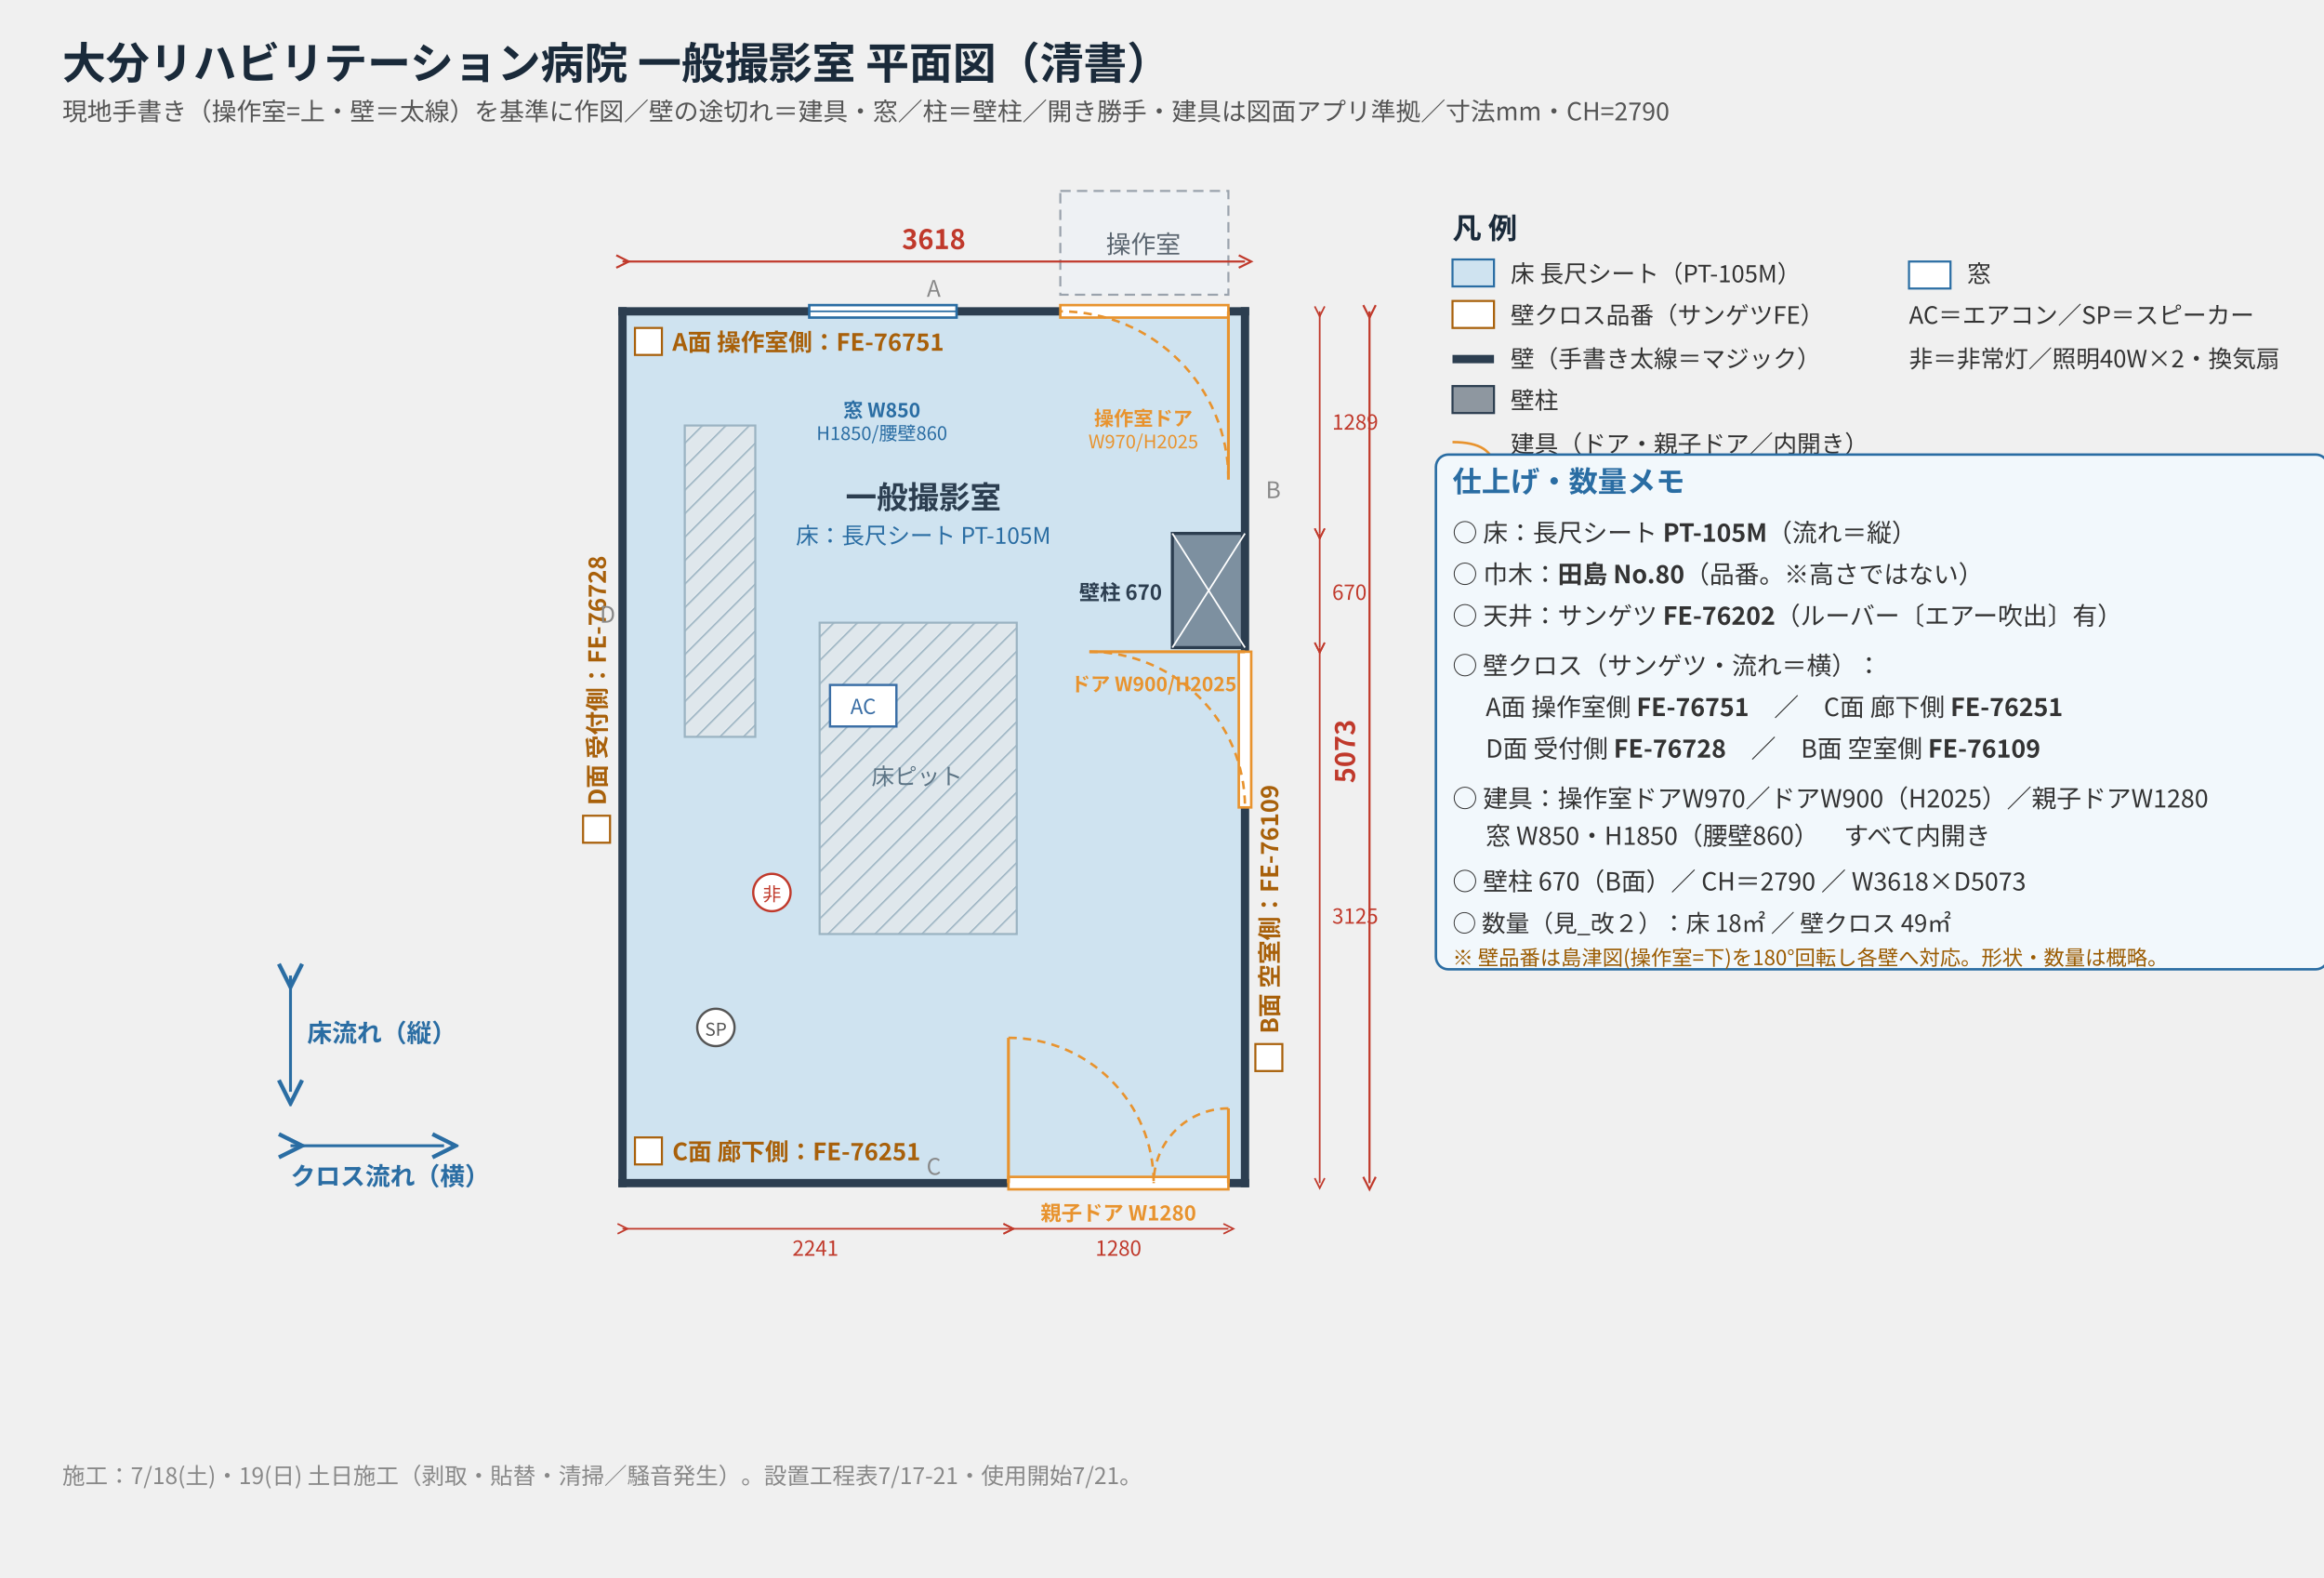
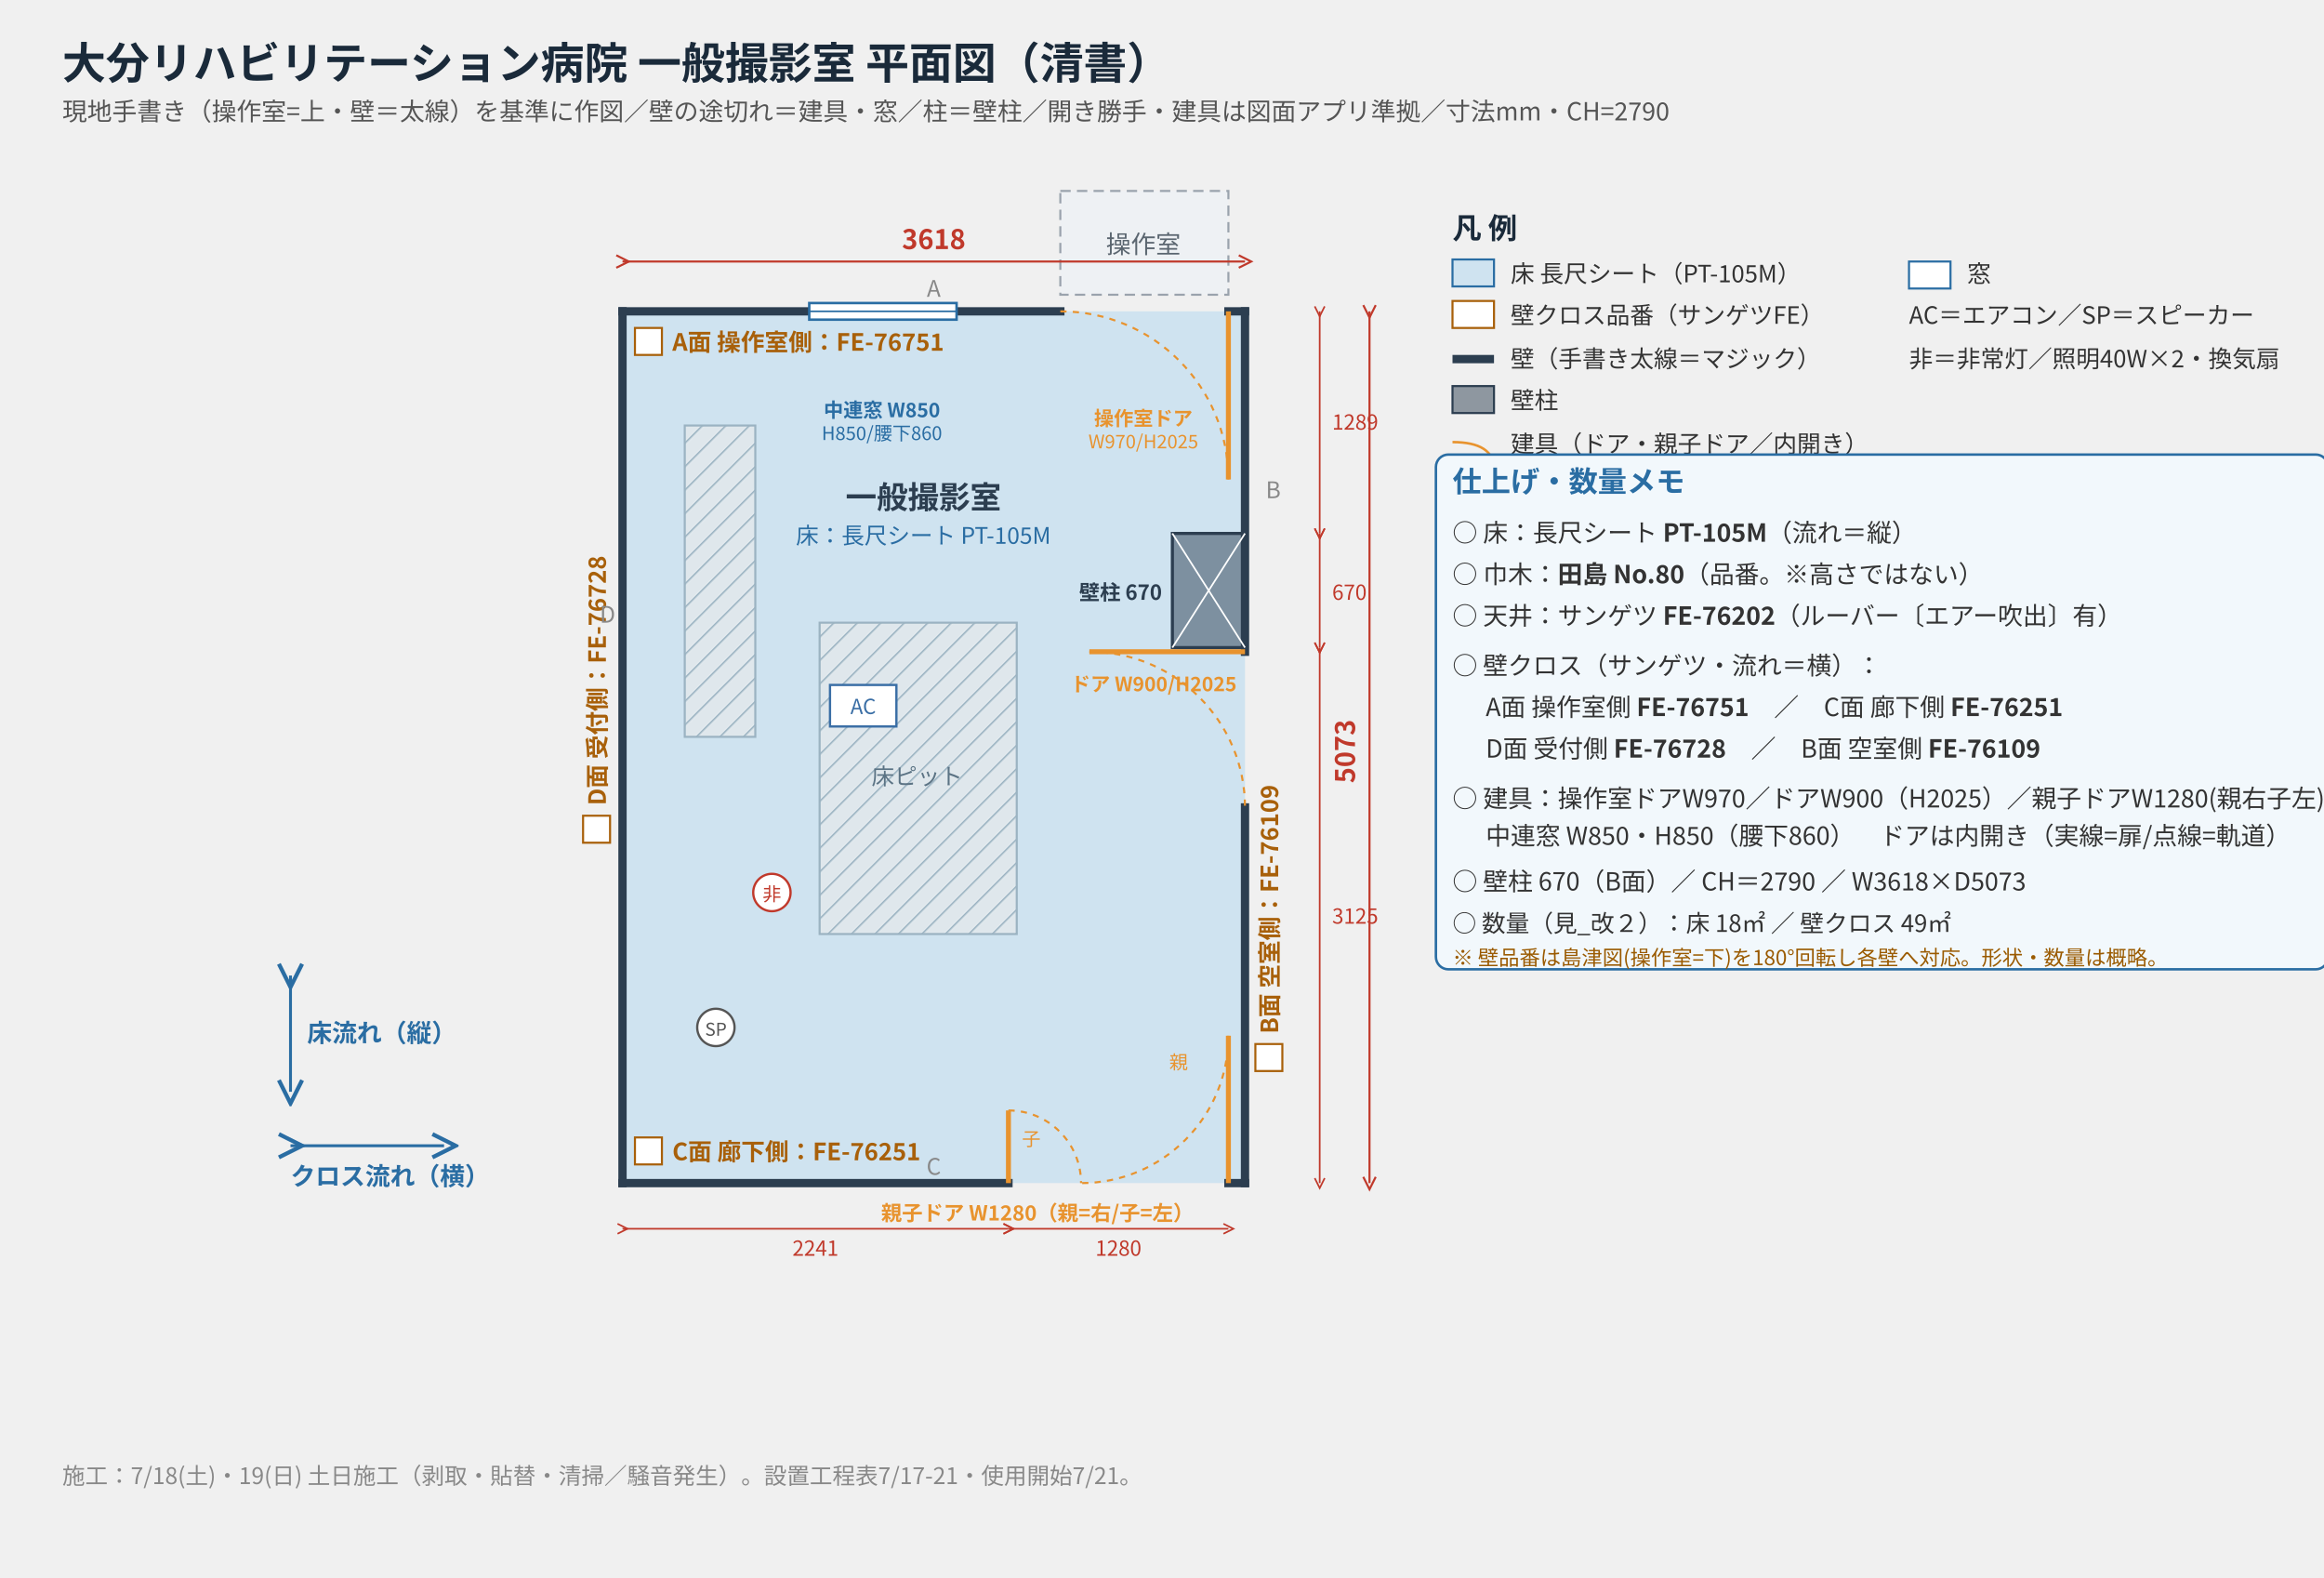
<svg xmlns="http://www.w3.org/2000/svg" viewBox="0 0 1120 760" font-family="'Noto Sans CJK JP','Noto Sans JP','IPAGothic','Yu Gothic','Hiragino Kaku Gothic ProN','Meiryo',sans-serif">
  <defs>
    <marker id="dim" markerWidth="10" markerHeight="10" refX="5" refY="5" orient="auto">
      <path d="M2,2 L8,5 L2,8" fill="none" stroke="#c0392b" stroke-width="1" />
    </marker>
    <marker id="ar" markerWidth="10" markerHeight="10" refX="5" refY="5" orient="auto">
      <path d="M1,1 L9,5 L1,9" fill="none" stroke="#2a6da3" stroke-width="1.4" />
    </marker>
    <pattern id="pit" width="8" height="8" patternUnits="userSpaceOnUse" patternTransform="rotate(45)">
      <rect width="8" height="8" fill="#dfe7ec" />
      <line x1="0" y1="0" x2="0" y2="8" stroke="#9bb3c2" stroke-width="1.4" />
    </pattern>
  </defs>
  <text x="30" y="38" font-size="21" font-weight="bold" fill="#1a2a3a">大分リハビリテーション病院 一般撮影室 平面図（清書）</text>
  <text x="30" y="58" font-size="12" fill="#555">現地手書き（操作室=上・壁＝太線）を基準に作図／壁の途切れ＝建具・窓／柱＝壁柱／開き勝手・建具は図面アプリ準拠／寸法mm・CH=2790</text>
  <rect x="511" y="92" width="81" height="50" fill="#eef1f4" stroke="#9aa3ad" stroke-width="1" stroke-dasharray="5 3" />
  <text x="551" y="122" font-size="12" fill="#5b6670" text-anchor="middle">操作室</text>
  <rect x="300" y="150" width="300" height="420" fill="#cfe3f0" />
  <g stroke="#2c3e50" stroke-width="4" fill="none" stroke-linecap="square">
    <line x1="300" y1="150" x2="390" y2="150" />
    <line x1="461" y1="150" x2="511" y2="150" />
    <line x1="592" y1="150" x2="600" y2="150" />
    <line x1="600" y1="150" x2="600" y2="314" />
    <line x1="600" y1="389" x2="600" y2="570" />
    <line x1="300" y1="570" x2="486" y2="570" />
    <line x1="592" y1="570" x2="600" y2="570" />
    <line x1="300" y1="150" x2="300" y2="570" />
  </g>
  <g>
    <rect x="565" y="257" width="35" height="55" fill="rgba(44,62,80,0.5)" stroke="#2c3e50" stroke-width="1.5" />
    <line x1="565" y1="257" x2="600" y2="312" stroke="#fff" stroke-width="0.8" />
    <line x1="600" y1="257" x2="565" y2="312" stroke="#fff" stroke-width="0.8" />
    <text x="560" y="289" font-size="10" fill="#2c3e50" text-anchor="end" font-weight="bold">壁柱 670</text>
  </g>
  <g>
-     <rect x="390" y="147" width="71" height="6" fill="#fff" stroke="#2a6da3" stroke-width="1.2" />
+     <rect x="390" y="146" width="71" height="8" fill="#fff" stroke="#2a6da3" stroke-width="1.2" />
    <line x1="390" y1="150" x2="461" y2="150" stroke="#2a6da3" stroke-width="0.8" />
-     <text x="425" y="201" font-size="9.5" fill="#2a6da3" text-anchor="middle" font-weight="bold">窓 W850</text>
-     <text x="425" y="212" font-size="9" fill="#2a6da3" text-anchor="middle">H1850/腰壁860</text>
+     <text x="425" y="201" font-size="9.5" fill="#2a6da3" text-anchor="middle" font-weight="bold">中連窓 W850</text>
+     <text x="425" y="212" font-size="9" fill="#2a6da3" text-anchor="middle">H850/腰下860</text>
  </g>
  <g stroke="#e8932e" fill="none">
-     <rect x="511" y="147" width="81" height="6" fill="#fff" stroke="#e8932e" stroke-width="1.2" />
-     <line x1="592" y1="150" x2="592" y2="231" stroke-width="1.4" />
-     <path d="M592,231 A81,81 0 0,0 511,150" stroke-width="1.2" stroke-dasharray="4 3" />
+     <line x1="592" y1="150" x2="592" y2="231" stroke-width="2.4" />
+     <path d="M511,150 A81,81 0 0,1 592,231" stroke-width="1" stroke-dasharray="3 3" />
  </g>
  <text x="551" y="205" font-size="9.5" fill="#e8932e" text-anchor="middle" font-weight="bold">操作室ドア</text>
  <text x="551" y="216" font-size="9" fill="#e8932e" text-anchor="middle">W970/H2025</text>
  <g stroke="#e8932e" fill="none">
-     <rect x="597" y="314" width="6" height="75" fill="#fff" stroke="#e8932e" stroke-width="1.2" />
-     <line x1="600" y1="314" x2="525" y2="314" stroke-width="1.4" />
-     <path d="M525,314 A75,75 0 0,1 600,389" stroke-width="1.2" stroke-dasharray="4 3" />
+     <line x1="600" y1="314" x2="525" y2="314" stroke-width="2.4" />
+     <path d="M525,314 A75,75 0 0,1 600,389" stroke-width="1" stroke-dasharray="3 3" />
  </g>
  <text x="556" y="333" font-size="9.5" fill="#e8932e" text-anchor="middle" font-weight="bold">ドア W900/H2025</text>
  <g stroke="#e8932e" fill="none">
-     <rect x="486" y="567" width="106" height="6" fill="#fff" stroke="#e8932e" stroke-width="1.2" />
-     <line x1="486" y1="570" x2="486" y2="500" stroke-width="1.4" />
-     <path d="M486,500 A70,70 0 0,1 556,570" stroke-width="1.2" stroke-dasharray="4 3" />
-     <line x1="592" y1="570" x2="592" y2="534" stroke-width="1.4" />
-     <path d="M592,534 A36,36 0 0,0 556,570" stroke-width="1.2" stroke-dasharray="4 3" />
+     <line x1="592" y1="570" x2="592" y2="499" stroke-width="2.4" />
+     <path d="M592,499 A71,71 0 0,1 521,570" stroke-width="1" stroke-dasharray="3 3" />
+     <line x1="486" y1="570" x2="486" y2="535" stroke-width="2.4" />
+     <path d="M486,535 A35,35 0 0,1 521,570" stroke-width="1" stroke-dasharray="3 3" />
  </g>
-   <text x="539" y="588" font-size="10" fill="#e8932e" text-anchor="middle" font-weight="bold">親子ドア W1280</text>
+   <text x="568" y="515" font-size="9" fill="#e8932e" text-anchor="middle">親</text>
+   <text x="497" y="552" font-size="9" fill="#e8932e" text-anchor="middle">子</text>
+   <text x="500" y="588" font-size="10" fill="#e8932e" text-anchor="middle" font-weight="bold">親子ドア W1280（親=右/子=左）</text>
  <rect x="395" y="300" width="95" height="150" fill="url(#pit)" stroke="#9bb3c2" stroke-width="1" />
  <text x="442" y="378" font-size="11" fill="#5b7384" text-anchor="middle">床ピット</text>
  <rect x="330" y="205" width="34" height="150" fill="url(#pit)" stroke="#9bb3c2" stroke-width="1" />
  <rect x="400" y="330" width="32" height="20" fill="#fff" stroke="#3a6ea5" stroke-width="1.1" />
  <text x="416" y="344" font-size="10" fill="#3a6ea5" text-anchor="middle">AC</text>
  <circle cx="372" cy="430" r="9" fill="#fff" stroke="#c0392b" stroke-width="1.1" />
  <text x="372" y="434" font-size="9" fill="#c0392b" text-anchor="middle">非</text>
  <circle cx="345" cy="495" r="9" fill="#fff" stroke="#555" stroke-width="1.1" />
  <text x="345" y="499" font-size="8.5" fill="#555" text-anchor="middle">SP</text>
  <rect x="306" y="158" width="13" height="13" fill="#fff" stroke="#a8600a" />
  <text x="324" y="169" font-size="11.5" fill="#a8600a" font-weight="bold">A面 操作室側：FE-76751</text>
  <rect x="306" y="548" width="13" height="13" fill="#fff" stroke="#a8600a" />
  <text x="324" y="559" font-size="11.5" fill="#a8600a" font-weight="bold">C面 廊下側：FE-76251</text>
  <g transform="rotate(-90 288 360)">
    <rect x="242" y="353" width="13" height="13" fill="#fff" stroke="#a8600a" />
    <text x="260" y="364" font-size="11.5" fill="#a8600a" font-weight="bold">D面 受付側：FE-76728</text>
  </g>
  <g transform="rotate(-90 612 470)">
    <rect x="566" y="463" width="13" height="13" fill="#fff" stroke="#a8600a" />
    <text x="584" y="474" font-size="11.5" fill="#a8600a" font-weight="bold">B面 空室側：FE-76109</text>
  </g>
  <text x="445" y="245" font-size="15" fill="#2c3e50" text-anchor="middle" font-weight="bold">一般撮影室</text>
  <text x="445" y="262" font-size="11" fill="#2a6da3" text-anchor="middle">床：長尺シート PT-105M</text>
  <line x1="300" y1="126" x2="600" y2="126" stroke="#c0392b" stroke-width="1" marker-start="url(#dim)" marker-end="url(#dim)" />
  <text x="450" y="120" font-size="13" fill="#c0392b" text-anchor="middle" font-weight="bold">3618</text>
  <line x1="660" y1="150" x2="660" y2="570" stroke="#c0392b" stroke-width="1" marker-start="url(#dim)" marker-end="url(#dim)" />
  <text x="653" y="362" font-size="13" fill="#c0392b" text-anchor="middle" font-weight="bold" transform="rotate(-90 653 362)">5073</text>
  <line x1="636" y1="150" x2="636" y2="257" stroke="#c0392b" stroke-width="0.8" marker-start="url(#dim)" marker-end="url(#dim)" />
  <text x="642" y="207" font-size="10" fill="#c0392b">1289</text>
  <line x1="636" y1="257" x2="636" y2="312" stroke="#c0392b" stroke-width="0.8" marker-start="url(#dim)" marker-end="url(#dim)" />
  <text x="642" y="289" font-size="10" fill="#c0392b">670</text>
  <line x1="636" y1="312" x2="636" y2="570" stroke="#c0392b" stroke-width="0.8" marker-start="url(#dim)" marker-end="url(#dim)" />
  <text x="642" y="445" font-size="10" fill="#c0392b">3125</text>
  <line x1="300" y1="592" x2="486" y2="592" stroke="#c0392b" stroke-width="0.8" marker-start="url(#dim)" marker-end="url(#dim)" />
  <text x="393" y="605" font-size="10" fill="#c0392b" text-anchor="middle">2241</text>
  <line x1="486" y1="592" x2="592" y2="592" stroke="#c0392b" stroke-width="0.8" marker-start="url(#dim)" marker-end="url(#dim)" />
  <text x="539" y="605" font-size="10" fill="#c0392b" text-anchor="middle">1280</text>
  <text x="450" y="143" font-size="11" fill="#888" text-anchor="middle">A</text>
  <text x="610" y="240" font-size="11" fill="#888">B</text>
  <text x="450" y="566" font-size="11" fill="#888" text-anchor="middle">C</text>
  <text x="289" y="300" font-size="11" fill="#888">D</text>
  <g transform="translate(140,470)">
    <line x1="0" y1="0" x2="0" y2="56" stroke="#2a6da3" stroke-width="1.4" marker-start="url(#ar)" marker-end="url(#ar)" />
    <text x="8" y="32" font-size="12" fill="#2a6da3" font-weight="bold">床流れ（縦）</text>
    <line x1="0" y1="82" x2="74" y2="82" stroke="#2a6da3" stroke-width="1.4" marker-start="url(#ar)" marker-end="url(#ar)" />
    <text x="0" y="101" font-size="12" fill="#2a6da3" font-weight="bold">クロス流れ（横）</text>
  </g>
  <g transform="translate(700,115)">
    <text x="0" y="0" font-size="14" font-weight="bold" fill="#1a2a3a">凡 例</text>
    <rect x="0" y="10" width="20" height="13" fill="#cfe3f0" stroke="#2a6da3" />
    <text x="28" y="21" font-size="11.5" fill="#333">床 長尺シート（PT-105M）</text>
    <rect x="0" y="30" width="20" height="13" fill="#fff" stroke="#a8600a" />
    <text x="28" y="41" font-size="11.5" fill="#333">壁クロス品番（サンゲツFE）</text>
    <line x1="0" y1="58" x2="20" y2="58" stroke="#2c3e50" stroke-width="4" />
    <text x="28" y="62" font-size="11.5" fill="#333">壁（手書き太線＝マジック）</text>
    <rect x="0" y="71" width="20" height="13" fill="rgba(44,62,80,0.5)" stroke="#2c3e50" />
    <text x="28" y="82" font-size="11.5" fill="#333">壁柱</text>
    <path d="M0,98 q20,0 20,13" fill="none" stroke="#e8932e" stroke-width="1.2" />
    <text x="28" y="103" font-size="11.5" fill="#333">建具（ドア・親子ドア／内開き）</text>
    <rect x="220" y="11" width="20" height="13" fill="#fff" stroke="#2a6da3" />
    <text x="248" y="21" font-size="11.5" fill="#333">窓</text>
    <text x="220" y="41" font-size="11.5" fill="#333">AC＝エアコン／SP＝スピーカー</text>
    <text x="220" y="62" font-size="11.5" fill="#333">非＝非常灯／照明40W×2・換気扇</text>
  </g>
  <g transform="translate(700,235)">
    <rect x="-8" y="-16" width="430" height="248" fill="#f2f8fc" stroke="#2a6da3" stroke-width="1.2" rx="6" />
    <text x="0" y="2" font-size="14" font-weight="bold" fill="#2a6da3">仕上げ・数量メモ</text>
    <text x="0" y="26" font-size="12" fill="#333">○ 床：長尺シート <tspan font-weight="bold">PT-105M</tspan>（流れ＝縦）</text>
    <text x="0" y="46" font-size="12" fill="#333">○ 巾木：<tspan font-weight="bold">田島 No.80</tspan>（品番。※高さではない）</text>
    <text x="0" y="66" font-size="12" fill="#333">○ 天井：サンゲツ <tspan font-weight="bold">FE-76202</tspan>（ルーバー〔エアー吹出〕有）</text>
    <text x="0" y="90" font-size="12" fill="#333">○ 壁クロス（サンゲツ・流れ＝横）：</text>
    <text x="16" y="110" font-size="12" fill="#333">A面 操作室側 <tspan font-weight="bold">FE-76751</tspan>　／　C面 廊下側 <tspan font-weight="bold">FE-76251</tspan>
    </text>
    <text x="16" y="130" font-size="12" fill="#333">D面 受付側 <tspan font-weight="bold">FE-76728</tspan>　／　B面 空室側 <tspan font-weight="bold">FE-76109</tspan>
    </text>
-     <text x="0" y="154" font-size="12" fill="#333">○ 建具：操作室ドアW970／ドアW900（H2025）／親子ドアW1280</text>
-     <text x="16" y="172" font-size="12" fill="#333">窓 W850・H1850（腰壁860）　すべて内開き</text>
+     <text x="0" y="154" font-size="12" fill="#333">○ 建具：操作室ドアW970／ドアW900（H2025）／親子ドアW1280(親右子左)</text>
+     <text x="16" y="172" font-size="12" fill="#333">中連窓 W850・H850（腰下860）　ドアは内開き（実線=扉/点線=軌道）</text>
    <text x="0" y="194" font-size="12" fill="#333">○ 壁柱 670（B面）／ CH＝2790 ／ W3618×D5073</text>
    <text x="0" y="214" font-size="11.5" fill="#333">○ 数量（見_改２）：床 18㎡ ／ 壁クロス 49㎡</text>
    <text x="0" y="230" font-size="10" fill="#9a5a00">※ 壁品番は島津図(操作室=下)を180°回転し各壁へ対応。形状・数量は概略。</text>
  </g>
  <text x="30" y="715" font-size="11" fill="#888">施工：7/18(土)・19(日) 土日施工（剥取・貼替・清掃／騒音発生）。設置工程表7/17-21・使用開始7/21。</text>
</svg>
